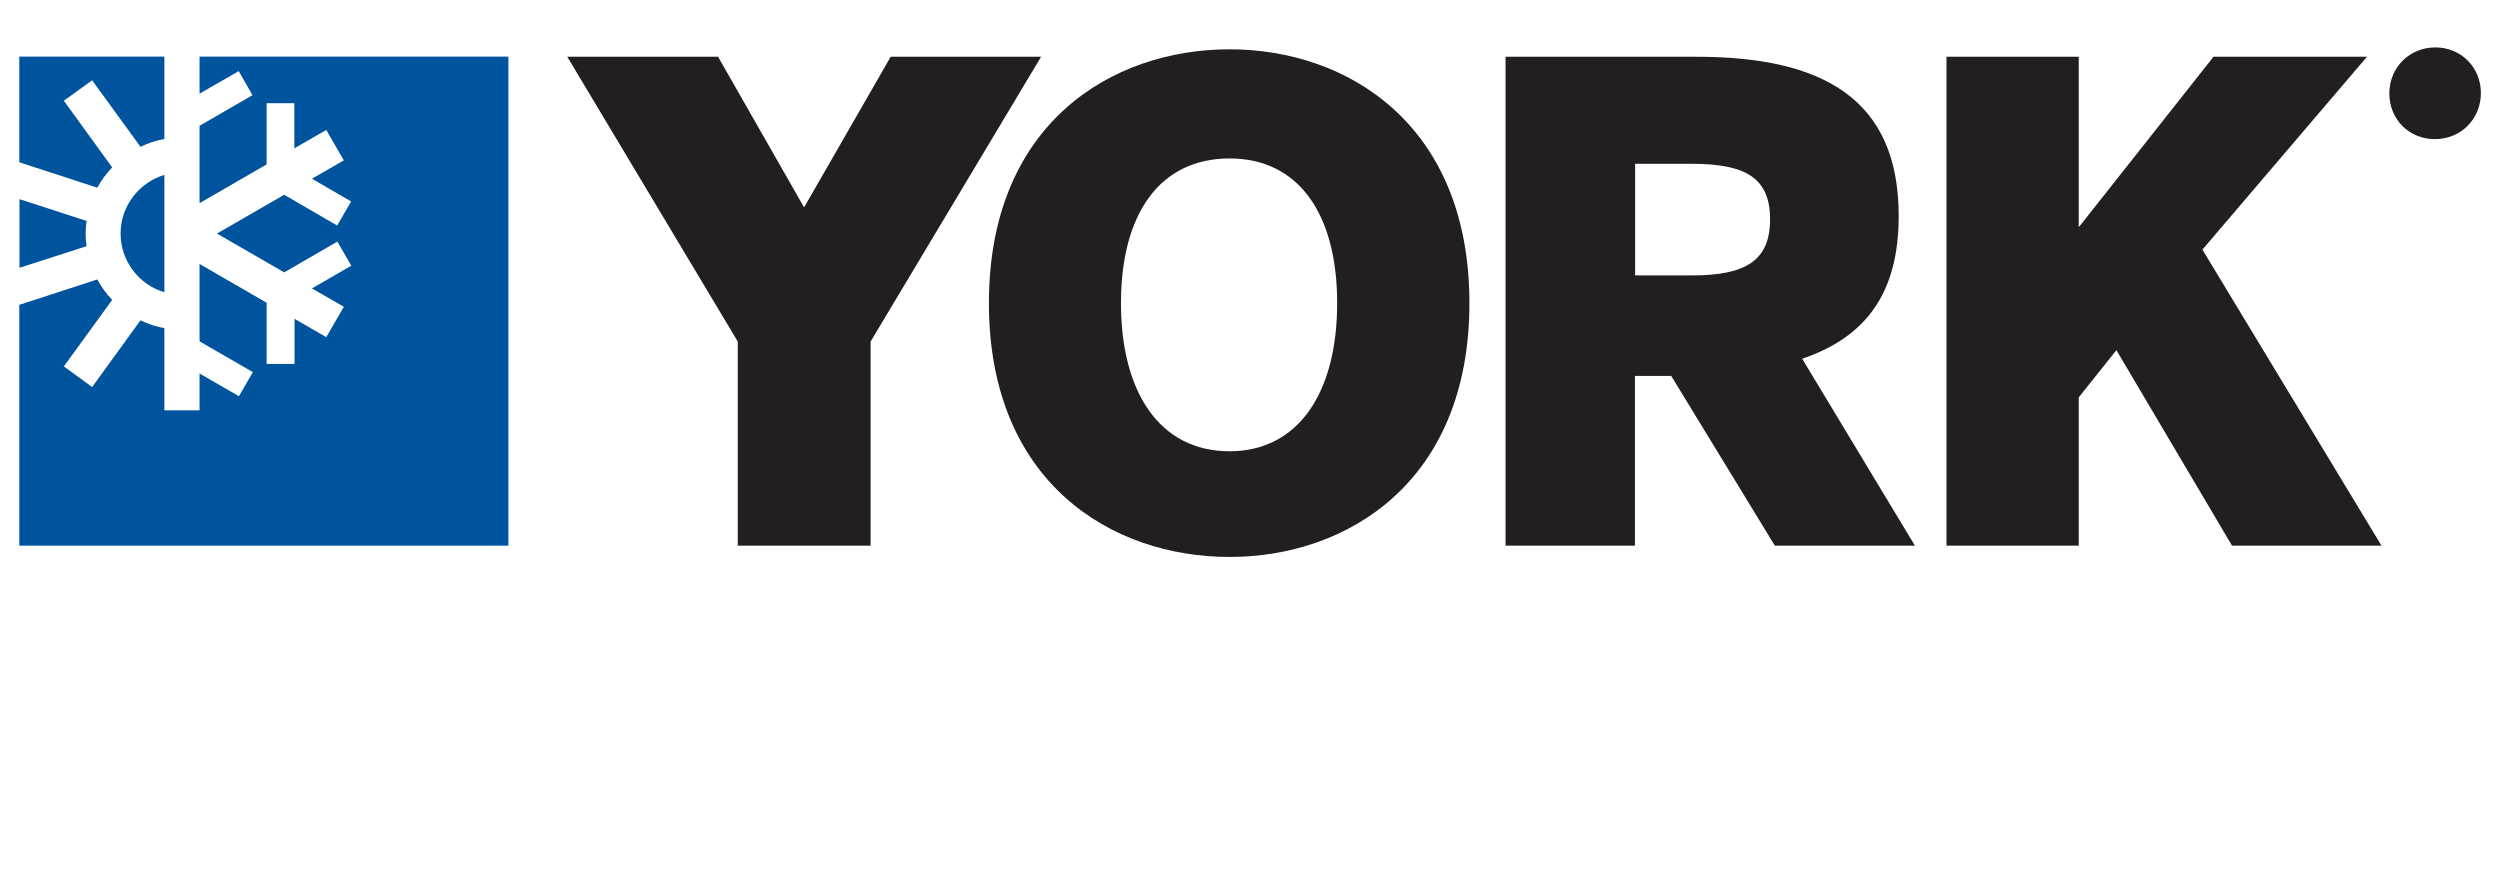
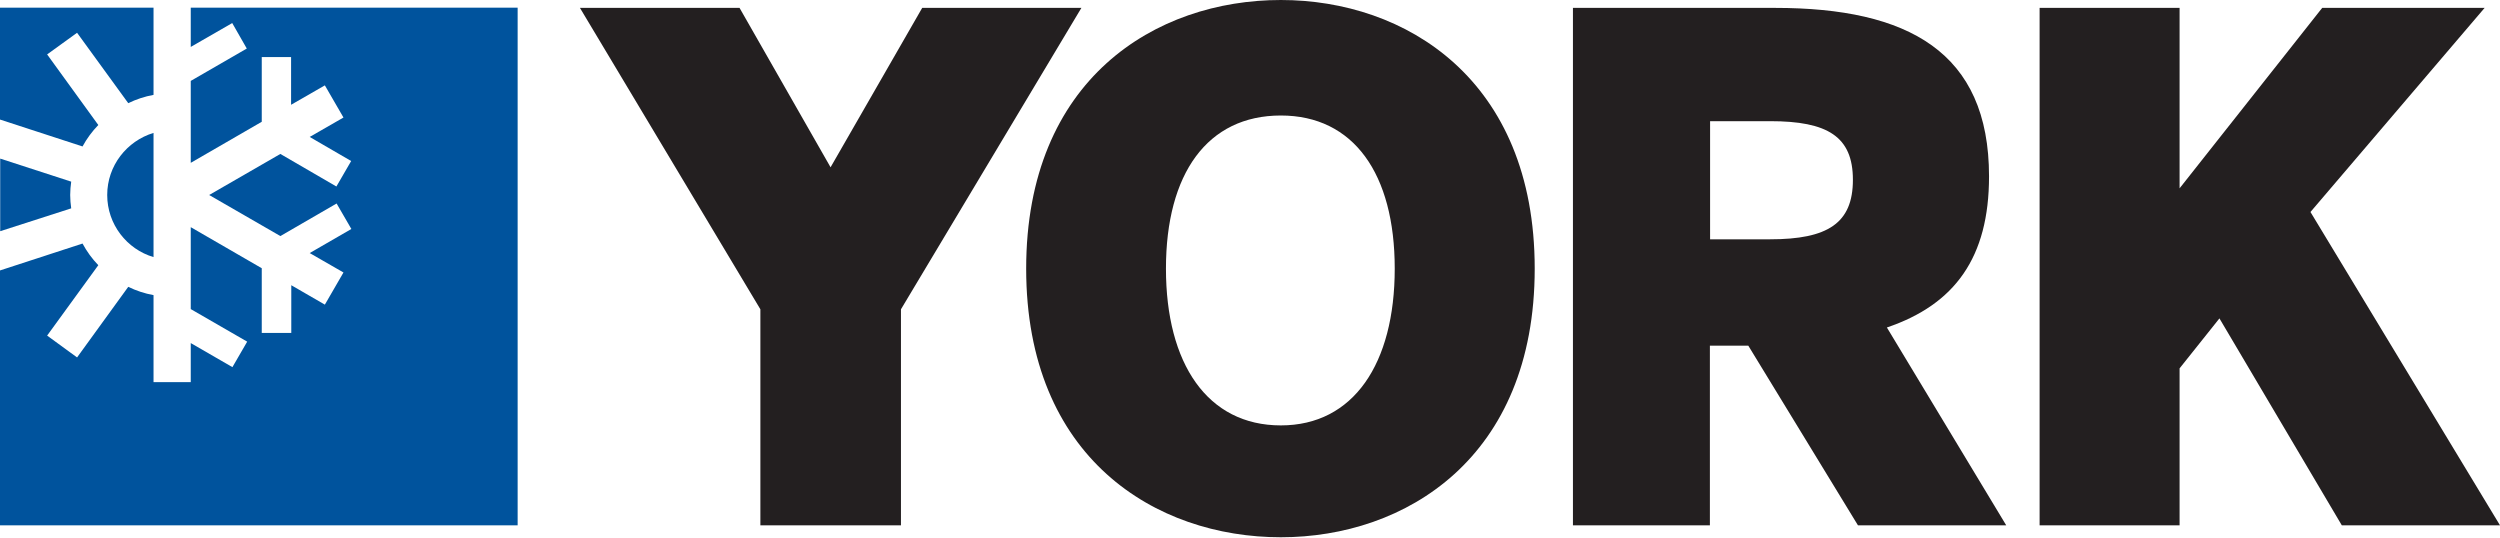
- <svg xmlns="http://www.w3.org/2000/svg" viewBox="0 0 1308 455" role="img" aria-labelledby="yorkTitle">
-   <g fill="#231f20">
-     <path d="m517.4 158.6c0-93.7 64-132.8 125.9-132.8 61.5 0 125.5 39.1 125.5 132.8 0 93.7-64 132.8-125.5 132.8-61.9 0-125.9-39.1-125.9-132.8zm182.2 0c0-47-20.4-75.7-56.3-75.7-36.3 0-56.8 28.7-56.8 75.7 0 47 20.5 77.5 56.8 77.5 35.9 0 56.3-30.5 56.3-77.5z" />
-     <path d="m787.7 285.5v-255.8h99.9c65.7 0 105.8 21.7 105.8 83.3 0 40.1-16.9 63.3-50.5 74.7l59 97.8h-73.3l-54.2-88.8h-19v88.8zm67.8-141.4h29.7c28.4 0 40.9-7.9 40.9-29.4 0-21.4-12.5-29-40.9-29h-29.7z" />
-     <path d="m1018.4 285.5v-255.8h69.2v89.2l70.5-89.2h80.3l-86.1 100.9 93.7 154.9h-78.2l-60.5-102.3-19.7 24.7v77.6z" />
-     <path d="m544.6 29.7h-78.6l-45.3 78.8-45-78.8h-78.9l89.2 149v106.8h69.5v-106.8l89.2-149z" />
-     <path d="m1250.1 48.9c0-13.6 10.5-24.1 24.1-24.1 13.4 0 23.8 10.4 23.8 23.9 0 13.6-10.5 24.1-24.1 24.1-13.5 0-23.8-10.4-23.8-23.9z" />
-     <path d="m1264.5 35.2h10.2c6.3 0 10.1 2.8 10.1 8.6 0 4.1-1.8 6.3-4.7 7.6l5.2 10h-6.6l-4.7-9.2h-3.1v9.2h-6.4z" />
+ <svg xmlns="http://www.w3.org/2000/svg" viewBox="0 0 1235.9 265.6" role="img" aria-labelledby="yorkTitle" version="1.1" id="svg10" width="1235.9" height="265.6">
+   <defs id="defs10" />
+   <g fill="#231f20" id="g6" transform="translate(-10.1,-25.8)">
+     <path d="m 517.4,158.6 c 0,-93.7 64,-132.8 125.9,-132.8 61.5,0 125.5,39.1 125.5,132.8 0,93.7 -64,132.8 -125.5,132.8 -61.9,0 -125.9,-39.1 -125.9,-132.8 z m 182.2,0 c 0,-47 -20.4,-75.7 -56.3,-75.7 -36.3,0 -56.8,28.7 -56.8,75.7 0,47 20.5,77.5 56.8,77.5 35.9,0 56.3,-30.5 56.3,-77.5 z" id="path1" />
+     <path d="M 787.7,285.5 V 29.7 h 99.9 c 65.7,0 105.8,21.7 105.8,83.3 0,40.1 -16.9,63.3 -50.5,74.7 l 59,97.8 h -73.3 l -54.2,-88.8 h -19 v 88.8 z m 67.8,-141.4 h 29.7 c 28.4,0 40.9,-7.9 40.9,-29.4 0,-21.4 -12.5,-29 -40.9,-29 h -29.7 z" id="path2" />
+     <path d="M 1018.4,285.5 V 29.7 h 69.2 v 89.2 l 70.5,-89.2 h 80.3 l -86.1,100.9 93.7,154.9 h -78.2 l -60.5,-102.3 -19.7,24.7 v 77.6 z" id="path3" />
+     <path d="M 544.6,29.7 H 466 l -45.3,78.8 -45,-78.8 h -78.9 l 89.2,149 v 106.8 h 69.5 V 178.7 l 89.2,-149 z" id="path4" />
  </g>
-   <g fill="#00539d">
-     <path d="m50.9 98.2c2.1-3.9 4.8-7.5 7.8-10.6l-25.3-34.9 14.8-10.7 25.3 34.8c3.9-1.9 8.1-3.3 12.5-4.1v-43.1h-75.9v55.3z" />
-     <path d="m44.8 122.2c0-2.2 0.2-4.4 0.5-6.6l-35.1-11.4v35.9l35.1-11.3c-0.3-2.2-0.5-4.4-0.5-6.6z" />
-     <path d="m104.4 29.6v19.4l20.5-11.8 7.2 12.6-27.7 16v40.5l35.1-20.3v-32h14.5v23.6l16.7-9.6 9.2 15.9-16.7 9.6 20.5 11.9-7.3 12.6-27.7-16.1-35.2 20.3 35.2 20.3 27.8-16.1 7.3 12.6-20.6 11.9 16.7 9.6-9.2 15.9-16.6-9.6v23.6h-14.6v-32l-35.1-20.3v40.5l27.9 16.1-7.3 12.6-20.6-11.9v19.3h-18.4v-43c-4.4-0.8-8.6-2.2-12.5-4.1l-25.3 34.9-14.8-10.8 25.3-34.8c-3.1-3.2-5.7-6.8-7.8-10.7l-40.8 13.3v126h255.9v-255.9z" />
-     <path d="m86 152.9v-61.4c-13.2 4-22.9 16.2-22.9 30.7 0 14.5 9.7 26.8 22.9 30.7z" />
+   <g fill="#00539d" id="g10" transform="translate(-10.1,-25.8)">
+     <path d="M 50.9,98.2 C 53,94.3 55.7,90.7 58.7,87.6 L 33.4,52.7 48.2,42 73.5,76.8 C 77.4,74.9 81.6,73.5 86,72.7 V 29.6 H 10.1 v 55.3 z" id="path7" />
+     <path d="m 44.8,122.2 c 0,-2.2 0.2,-4.4 0.5,-6.6 L 10.2,104.2 v 35.9 l 35.1,-11.3 c -0.3,-2.2 -0.5,-4.4 -0.5,-6.6 z" id="path8" />
+     <path d="M 104.4,29.6 V 49 l 20.5,-11.8 7.2,12.6 -27.7,16 v 40.5 L 139.5,86 V 54 H 154 v 23.6 l 16.7,-9.6 9.2,15.9 -16.7,9.6 20.5,11.9 -7.3,12.6 -27.7,-16.1 -35.2,20.3 35.2,20.3 27.8,-16.1 7.3,12.6 -20.6,11.9 16.7,9.6 -9.2,15.9 -16.6,-9.6 v 23.6 h -14.6 v -32 l -35.1,-20.3 v 40.5 l 27.9,16.1 -7.3,12.6 -20.6,-11.9 v 19.3 H 86 v -43 c -4.4,-0.8 -8.6,-2.2 -12.5,-4.1 L 48.2,202.5 33.4,191.7 58.7,156.9 c -3.1,-3.2 -5.7,-6.8 -7.8,-10.7 l -40.8,13.3 v 126 H 266 V 29.6 Z" id="path9" />
+     <path d="M 86,152.9 V 91.5 c -13.2,4 -22.9,16.2 -22.9,30.7 0,14.5 9.7,26.8 22.9,30.7 z" id="path10" />
  </g>
</svg>
